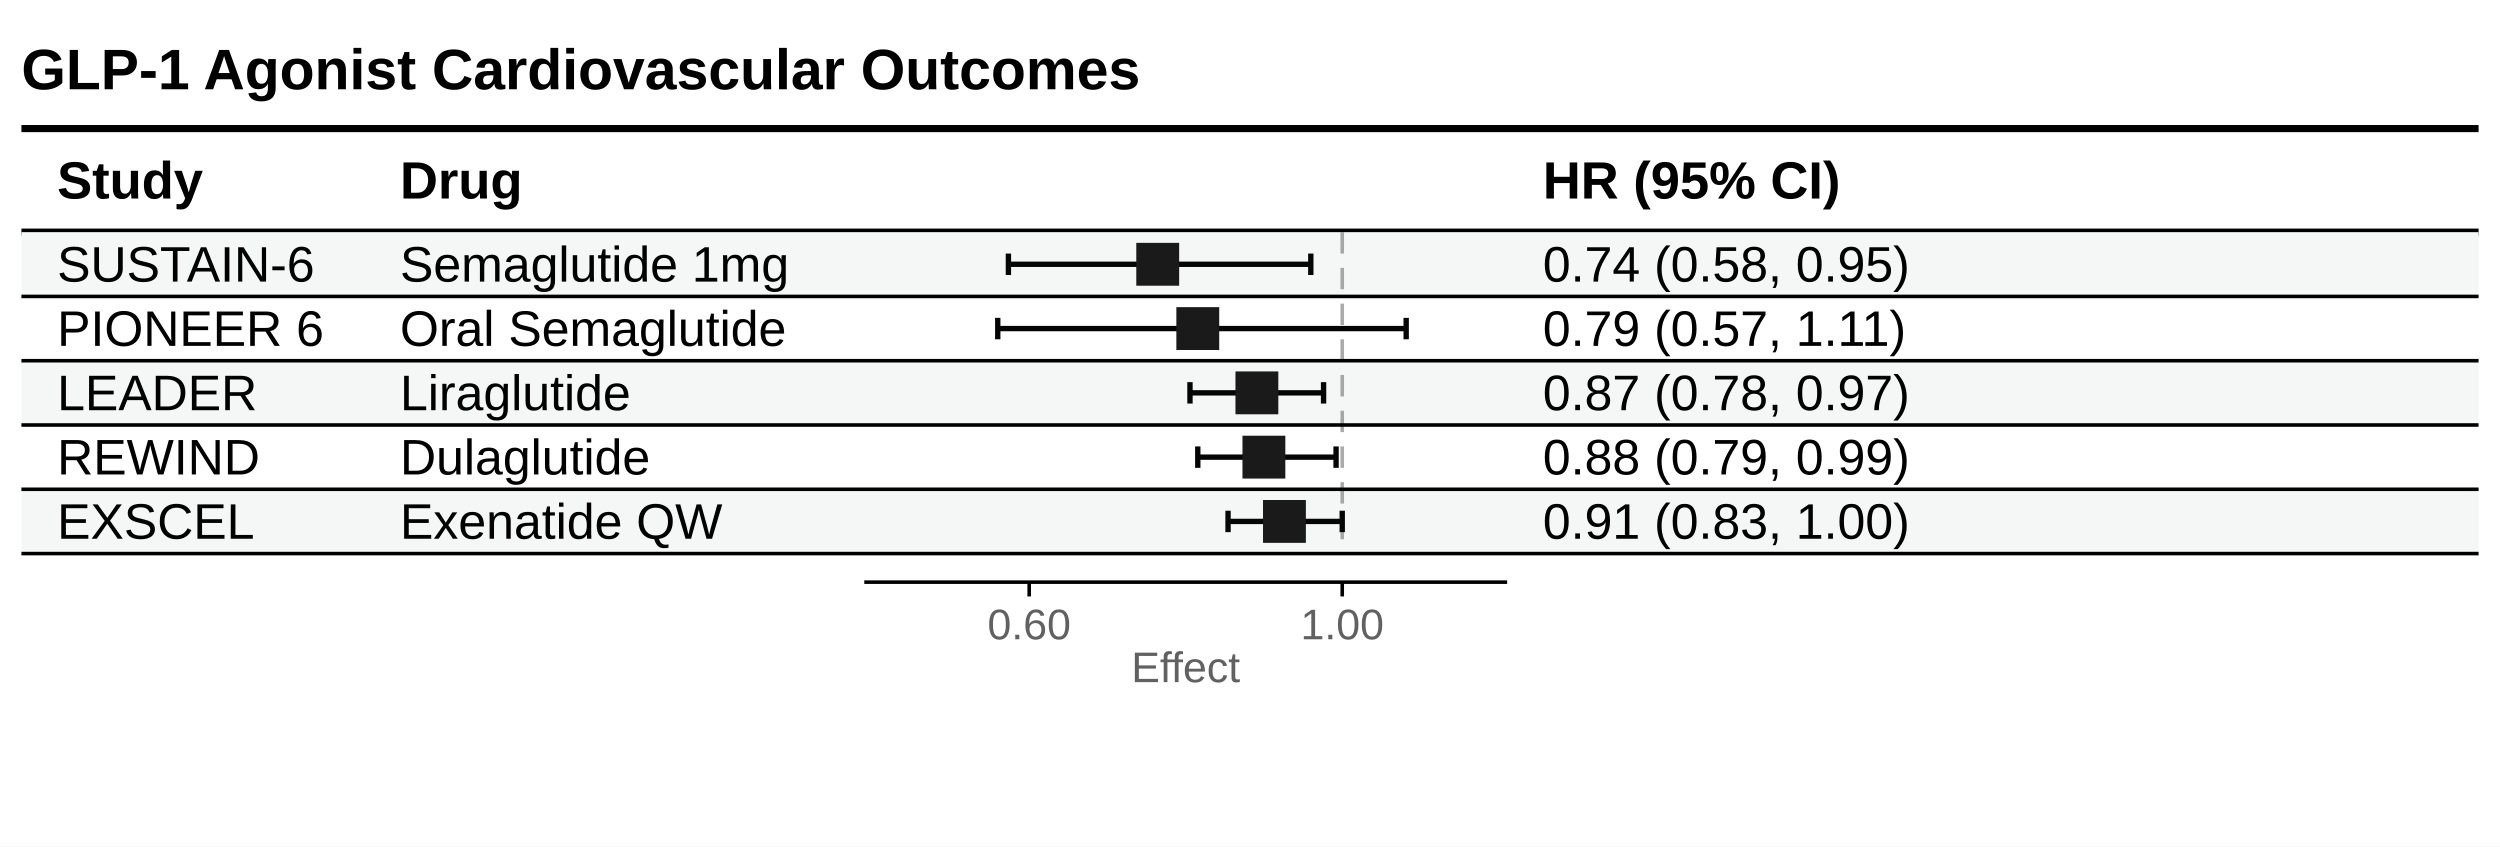
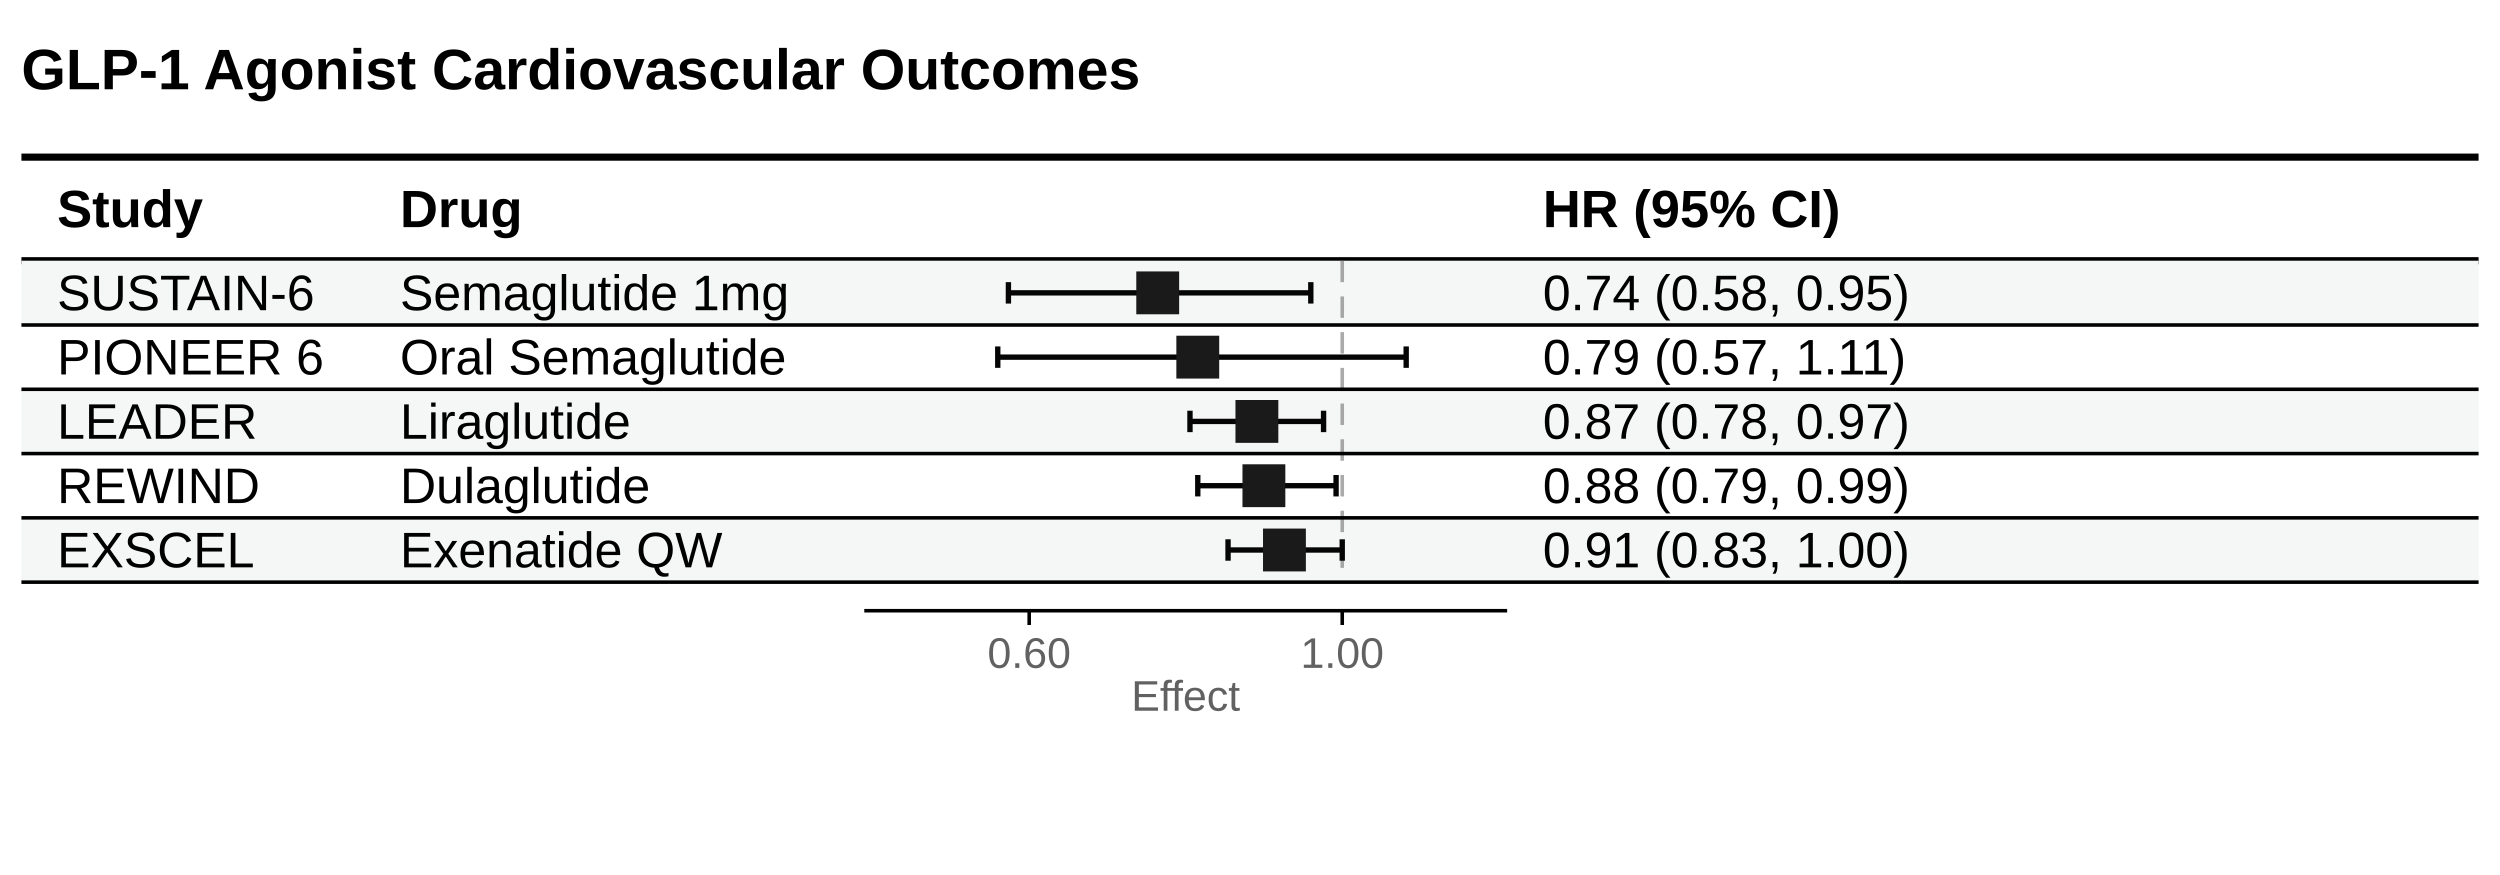
- <svg xmlns="http://www.w3.org/2000/svg" width="700" height="237" viewBox="0 0 700 237">
+ <svg xmlns="http://www.w3.org/2000/svg" width="700" height="245" viewBox="0 0 700 245">
  <style>
  text {
    font-variant-numeric: tabular-nums;
  }
  /* Use dominant-baseline for cell text to match CSS flex centering */
  .cell-text { dominant-baseline: central; }
</style>
  <rect width="100%" height="100%" fill="#FFFFFF" />
  <text x="6" y="25" font-family="Arial, Helvetica, sans-serif" font-size="16px" font-weight="600" fill="#000000">GLP-1 Agonist Cardiovascular Outcomes</text>
-   <line x1="6" x2="694" y1="36" y2="36" stroke="#000000" stroke-width="2" />
-   <text class="cell-text" x="16" y="50.5" font-family="Arial, Helvetica, sans-serif" font-size="14.7px" font-weight="600" fill="#000000">Study</text>
-   <text class="cell-text" x="112" y="50.5" font-family="Arial, Helvetica, sans-serif" font-size="14.7px" font-weight="600" text-anchor="start" fill="#000000">Drug</text>
-   <text class="cell-text" x="432" y="50.5" font-family="Arial, Helvetica, sans-serif" font-size="14.7px" font-weight="600" text-anchor="start" fill="#000000">HR (95% CI)</text>
-   <line x1="6" x2="694" y1="65" y2="65" stroke="#000000" stroke-width="2" />
-   <rect x="6" y="65" width="688" height="18" fill="#F5F6F6" />
-   <rect x="6" y="101" width="688" height="18" fill="#F5F6F6" />
-   <rect x="6" y="137" width="688" height="18" fill="#F5F6F6" />
-   <line x1="375.826" x2="375.826" y1="65" y2="155" stroke="#717171" stroke-width="1" stroke-opacity="0.6" stroke-dasharray="6,4" />
+   <line x1="6" x2="694" y1="44" y2="44" stroke="#000000" stroke-width="2" />
+   <text class="cell-text" x="16" y="58.5" font-family="Arial, Helvetica, sans-serif" font-size="14.7px" font-weight="600" fill="#000000">Study</text>
+   <text class="cell-text" x="112" y="58.5" font-family="Arial, Helvetica, sans-serif" font-size="14.7px" font-weight="600" text-anchor="start" fill="#000000">Drug</text>
+   <text class="cell-text" x="432" y="58.5" font-family="Arial, Helvetica, sans-serif" font-size="14.7px" font-weight="600" text-anchor="start" fill="#000000">HR (95% CI)</text>
+   <line x1="6" x2="694" y1="73" y2="73" stroke="#000000" stroke-width="2" />
+   <rect x="6" y="73" width="688" height="18" fill="#F5F6F6" />
+   <rect x="6" y="109" width="688" height="18" fill="#F5F6F6" />
+   <rect x="6" y="145" width="688" height="18" fill="#F5F6F6" />
+   <line x1="375.826" x2="375.826" y1="73" y2="163" stroke="#717171" stroke-width="1" stroke-opacity="0.6" stroke-dasharray="6,4" />
  <g class="interval effect-0">
-     <line x1="282.356" x2="367.025" y1="74" y2="74" stroke="#050505" stroke-width="1.5" />
-     <line x1="282.356" x2="282.356" y1="71" y2="77" stroke="#050505" stroke-width="1.5" />
-     <line x1="367.025" x2="367.025" y1="71" y2="77" stroke="#050505" stroke-width="1.5" />
-     <rect x="318.16" y="68" width="12" height="12" fill="#1A1A1A" />
+     <line x1="282.356" x2="367.025" y1="82" y2="82" stroke="#050505" stroke-width="1.5" />
+     <line x1="282.356" x2="282.356" y1="79" y2="85" stroke="#050505" stroke-width="1.5" />
+     <line x1="367.025" x2="367.025" y1="79" y2="85" stroke="#050505" stroke-width="1.5" />
+     <rect x="318.16" y="76" width="12" height="12" fill="#1A1A1A" />
  </g>
  <g class="interval effect-0">
-     <line x1="279.372" x2="393.734" y1="92" y2="92" stroke="#050505" stroke-width="1.5" />
-     <line x1="279.372" x2="279.372" y1="89" y2="95" stroke="#050505" stroke-width="1.5" />
-     <line x1="393.734" x2="393.734" y1="89" y2="95" stroke="#050505" stroke-width="1.5" />
-     <rect x="329.379" y="86" width="12" height="12" fill="#1A1A1A" />
+     <line x1="279.372" x2="393.734" y1="100" y2="100" stroke="#050505" stroke-width="1.5" />
+     <line x1="279.372" x2="279.372" y1="97" y2="103" stroke="#050505" stroke-width="1.5" />
+     <line x1="393.734" x2="393.734" y1="97" y2="103" stroke="#050505" stroke-width="1.5" />
+     <rect x="329.379" y="94" width="12" height="12" fill="#1A1A1A" />
  </g>
  <g class="interval effect-0">
-     <line x1="333.193" x2="370.6" y1="110" y2="110" stroke="#050505" stroke-width="1.5" />
-     <line x1="333.193" x2="333.193" y1="107" y2="113" stroke="#050505" stroke-width="1.5" />
-     <line x1="370.6" x2="370.6" y1="107" y2="113" stroke="#050505" stroke-width="1.5" />
-     <rect x="345.93" y="104" width="12" height="12" fill="#1A1A1A" />
+     <line x1="333.193" x2="370.6" y1="118" y2="118" stroke="#050505" stroke-width="1.5" />
+     <line x1="333.193" x2="333.193" y1="115" y2="121" stroke="#050505" stroke-width="1.5" />
+     <line x1="370.6" x2="370.6" y1="115" y2="121" stroke="#050505" stroke-width="1.5" />
+     <rect x="345.93" y="112" width="12" height="12" fill="#1A1A1A" />
  </g>
  <g class="interval effect-0">
-     <line x1="335.379" x2="374.102" y1="128" y2="128" stroke="#050505" stroke-width="1.5" />
-     <line x1="335.379" x2="335.379" y1="125" y2="131" stroke="#050505" stroke-width="1.5" />
-     <line x1="374.102" x2="374.102" y1="125" y2="131" stroke="#050505" stroke-width="1.5" />
-     <rect x="347.891" y="122" width="12" height="12" fill="#1A1A1A" />
+     <line x1="335.379" x2="374.102" y1="136" y2="136" stroke="#050505" stroke-width="1.5" />
+     <line x1="335.379" x2="335.379" y1="133" y2="139" stroke="#050505" stroke-width="1.5" />
+     <line x1="374.102" x2="374.102" y1="133" y2="139" stroke="#050505" stroke-width="1.5" />
+     <rect x="347.891" y="130" width="12" height="12" fill="#1A1A1A" />
  </g>
  <g class="interval effect-0">
-     <line x1="343.854" x2="375.826" y1="146" y2="146" stroke="#050505" stroke-width="1.5" />
-     <line x1="343.854" x2="343.854" y1="143" y2="149" stroke="#050505" stroke-width="1.5" />
-     <line x1="375.826" x2="375.826" y1="143" y2="149" stroke="#050505" stroke-width="1.5" />
-     <rect x="353.644" y="140" width="12" height="12" fill="#1A1A1A" />
+     <line x1="343.854" x2="375.826" y1="154" y2="154" stroke="#050505" stroke-width="1.5" />
+     <line x1="343.854" x2="343.854" y1="151" y2="157" stroke="#050505" stroke-width="1.5" />
+     <line x1="375.826" x2="375.826" y1="151" y2="157" stroke="#050505" stroke-width="1.5" />
+     <rect x="353.644" y="148" width="12" height="12" fill="#1A1A1A" />
  </g>
-   <g transform="translate(0, 163)">
+   <g transform="translate(0, 171)">
    <line x1="242" x2="422" y1="0" y2="0" stroke="#000000" stroke-width="1" />
    <line x1="288.174" x2="288.174" y1="0" y2="4" stroke="#000000" stroke-width="1" />
    <text x="288.174" y="16" text-anchor="middle" font-family="Arial, Helvetica, sans-serif" font-size="12px" font-weight="400" font-style="normal" fill="#616161">0.60</text>
    <line x1="375.826" x2="375.826" y1="0" y2="4" stroke="#000000" stroke-width="1" />
    <text x="375.826" y="16" text-anchor="middle" font-family="Arial, Helvetica, sans-serif" font-size="12px" font-weight="400" font-style="normal" fill="#616161">1.00</text>
    <text x="332" y="28" text-anchor="middle" font-family="Arial, Helvetica, sans-serif" font-size="12px" font-weight="400" font-style="normal" fill="#616161">Effect</text>
  </g>
-   <text class="cell-text" x="16" y="74" font-family="Arial, Helvetica, sans-serif" font-size="14px" font-weight="400" font-style="normal" fill="#000000">SUSTAIN-6</text>
-   <text class="cell-text" x="112" y="74" font-family="Arial, Helvetica, sans-serif" font-size="14px" font-weight="400" font-style="normal" text-anchor="start" fill="#000000">Semaglutide 1mg</text>
-   <text class="cell-text" x="432" y="74" font-family="Arial, Helvetica, sans-serif" font-size="14px" font-weight="400" font-style="normal" text-anchor="start" fill="#000000">0.74 (0.58, 0.95)</text>
-   <line x1="6" x2="694" y1="83" y2="83" stroke="#000000" stroke-width="1" />
-   <text class="cell-text" x="16" y="92" font-family="Arial, Helvetica, sans-serif" font-size="14px" font-weight="400" font-style="normal" fill="#000000">PIONEER 6</text>
-   <text class="cell-text" x="112" y="92" font-family="Arial, Helvetica, sans-serif" font-size="14px" font-weight="400" font-style="normal" text-anchor="start" fill="#000000">Oral Semaglutide</text>
-   <text class="cell-text" x="432" y="92" font-family="Arial, Helvetica, sans-serif" font-size="14px" font-weight="400" font-style="normal" text-anchor="start" fill="#000000">0.79 (0.57, 1.11)</text>
-   <line x1="6" x2="694" y1="101" y2="101" stroke="#000000" stroke-width="1" />
-   <text class="cell-text" x="16" y="110" font-family="Arial, Helvetica, sans-serif" font-size="14px" font-weight="400" font-style="normal" fill="#000000">LEADER</text>
-   <text class="cell-text" x="112" y="110" font-family="Arial, Helvetica, sans-serif" font-size="14px" font-weight="400" font-style="normal" text-anchor="start" fill="#000000">Liraglutide</text>
-   <text class="cell-text" x="432" y="110" font-family="Arial, Helvetica, sans-serif" font-size="14px" font-weight="400" font-style="normal" text-anchor="start" fill="#000000">0.87 (0.78, 0.97)</text>
-   <line x1="6" x2="694" y1="119" y2="119" stroke="#000000" stroke-width="1" />
-   <text class="cell-text" x="16" y="128" font-family="Arial, Helvetica, sans-serif" font-size="14px" font-weight="400" font-style="normal" fill="#000000">REWIND</text>
-   <text class="cell-text" x="112" y="128" font-family="Arial, Helvetica, sans-serif" font-size="14px" font-weight="400" font-style="normal" text-anchor="start" fill="#000000">Dulaglutide</text>
-   <text class="cell-text" x="432" y="128" font-family="Arial, Helvetica, sans-serif" font-size="14px" font-weight="400" font-style="normal" text-anchor="start" fill="#000000">0.88 (0.79, 0.99)</text>
-   <line x1="6" x2="694" y1="137" y2="137" stroke="#000000" stroke-width="1" />
-   <text class="cell-text" x="16" y="146" font-family="Arial, Helvetica, sans-serif" font-size="14px" font-weight="400" font-style="normal" fill="#000000">EXSCEL</text>
-   <text class="cell-text" x="112" y="146" font-family="Arial, Helvetica, sans-serif" font-size="14px" font-weight="400" font-style="normal" text-anchor="start" fill="#000000">Exenatide QW</text>
-   <text class="cell-text" x="432" y="146" font-family="Arial, Helvetica, sans-serif" font-size="14px" font-weight="400" font-style="normal" text-anchor="start" fill="#000000">0.91 (0.83, 1.00)</text>
-   <line x1="6" x2="694" y1="155" y2="155" stroke="#000000" stroke-width="1" />
+   <text class="cell-text" x="16" y="82" font-family="Arial, Helvetica, sans-serif" font-size="14px" font-weight="400" font-style="normal" fill="#000000">SUSTAIN-6</text>
+   <text class="cell-text" x="112" y="82" font-family="Arial, Helvetica, sans-serif" font-size="14px" font-weight="400" font-style="normal" text-anchor="start" fill="#000000">Semaglutide 1mg</text>
+   <text class="cell-text" x="432" y="82" font-family="Arial, Helvetica, sans-serif" font-size="14px" font-weight="400" font-style="normal" text-anchor="start" fill="#000000">0.74 (0.58, 0.95)</text>
+   <line x1="6" x2="694" y1="91" y2="91" stroke="#000000" stroke-width="1" />
+   <text class="cell-text" x="16" y="100" font-family="Arial, Helvetica, sans-serif" font-size="14px" font-weight="400" font-style="normal" fill="#000000">PIONEER 6</text>
+   <text class="cell-text" x="112" y="100" font-family="Arial, Helvetica, sans-serif" font-size="14px" font-weight="400" font-style="normal" text-anchor="start" fill="#000000">Oral Semaglutide</text>
+   <text class="cell-text" x="432" y="100" font-family="Arial, Helvetica, sans-serif" font-size="14px" font-weight="400" font-style="normal" text-anchor="start" fill="#000000">0.79 (0.57, 1.11)</text>
+   <line x1="6" x2="694" y1="109" y2="109" stroke="#000000" stroke-width="1" />
+   <text class="cell-text" x="16" y="118" font-family="Arial, Helvetica, sans-serif" font-size="14px" font-weight="400" font-style="normal" fill="#000000">LEADER</text>
+   <text class="cell-text" x="112" y="118" font-family="Arial, Helvetica, sans-serif" font-size="14px" font-weight="400" font-style="normal" text-anchor="start" fill="#000000">Liraglutide</text>
+   <text class="cell-text" x="432" y="118" font-family="Arial, Helvetica, sans-serif" font-size="14px" font-weight="400" font-style="normal" text-anchor="start" fill="#000000">0.87 (0.78, 0.97)</text>
+   <line x1="6" x2="694" y1="127" y2="127" stroke="#000000" stroke-width="1" />
+   <text class="cell-text" x="16" y="136" font-family="Arial, Helvetica, sans-serif" font-size="14px" font-weight="400" font-style="normal" fill="#000000">REWIND</text>
+   <text class="cell-text" x="112" y="136" font-family="Arial, Helvetica, sans-serif" font-size="14px" font-weight="400" font-style="normal" text-anchor="start" fill="#000000">Dulaglutide</text>
+   <text class="cell-text" x="432" y="136" font-family="Arial, Helvetica, sans-serif" font-size="14px" font-weight="400" font-style="normal" text-anchor="start" fill="#000000">0.88 (0.79, 0.99)</text>
+   <line x1="6" x2="694" y1="145" y2="145" stroke="#000000" stroke-width="1" />
+   <text class="cell-text" x="16" y="154" font-family="Arial, Helvetica, sans-serif" font-size="14px" font-weight="400" font-style="normal" fill="#000000">EXSCEL</text>
+   <text class="cell-text" x="112" y="154" font-family="Arial, Helvetica, sans-serif" font-size="14px" font-weight="400" font-style="normal" text-anchor="start" fill="#000000">Exenatide QW</text>
+   <text class="cell-text" x="432" y="154" font-family="Arial, Helvetica, sans-serif" font-size="14px" font-weight="400" font-style="normal" text-anchor="start" fill="#000000">0.91 (0.83, 1.00)</text>
+   <line x1="6" x2="694" y1="163" y2="163" stroke="#000000" stroke-width="1" />
</svg>
